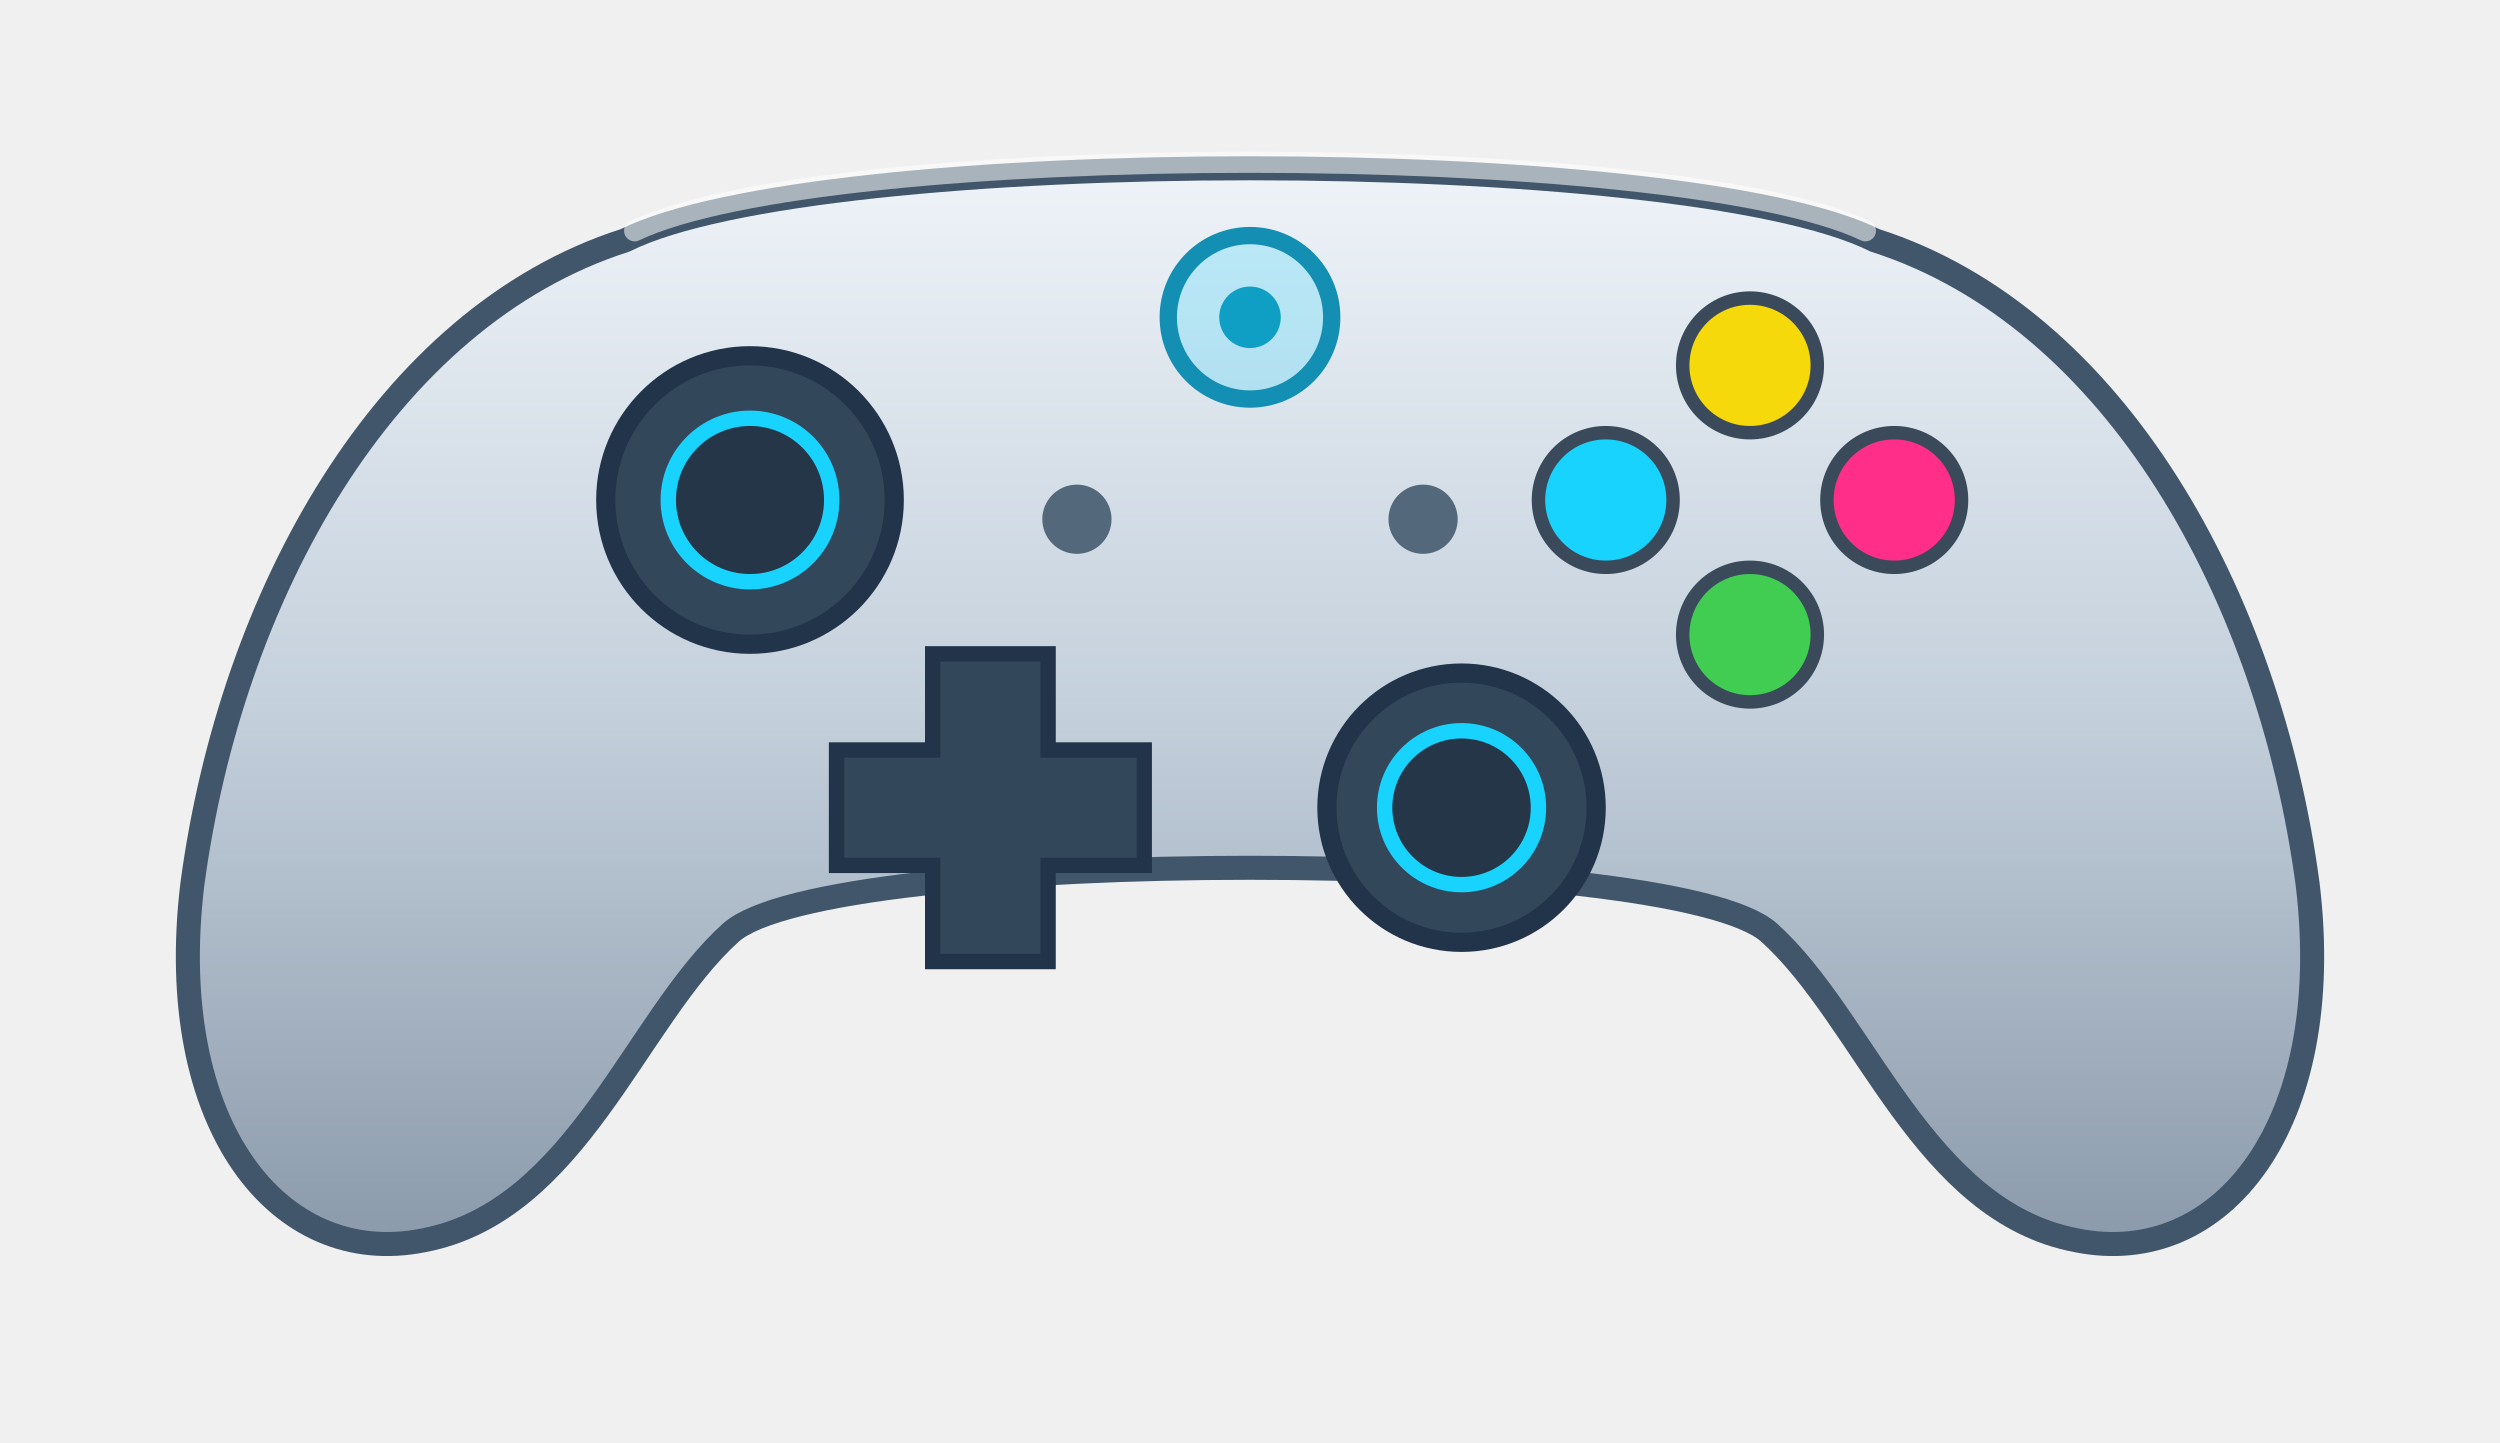
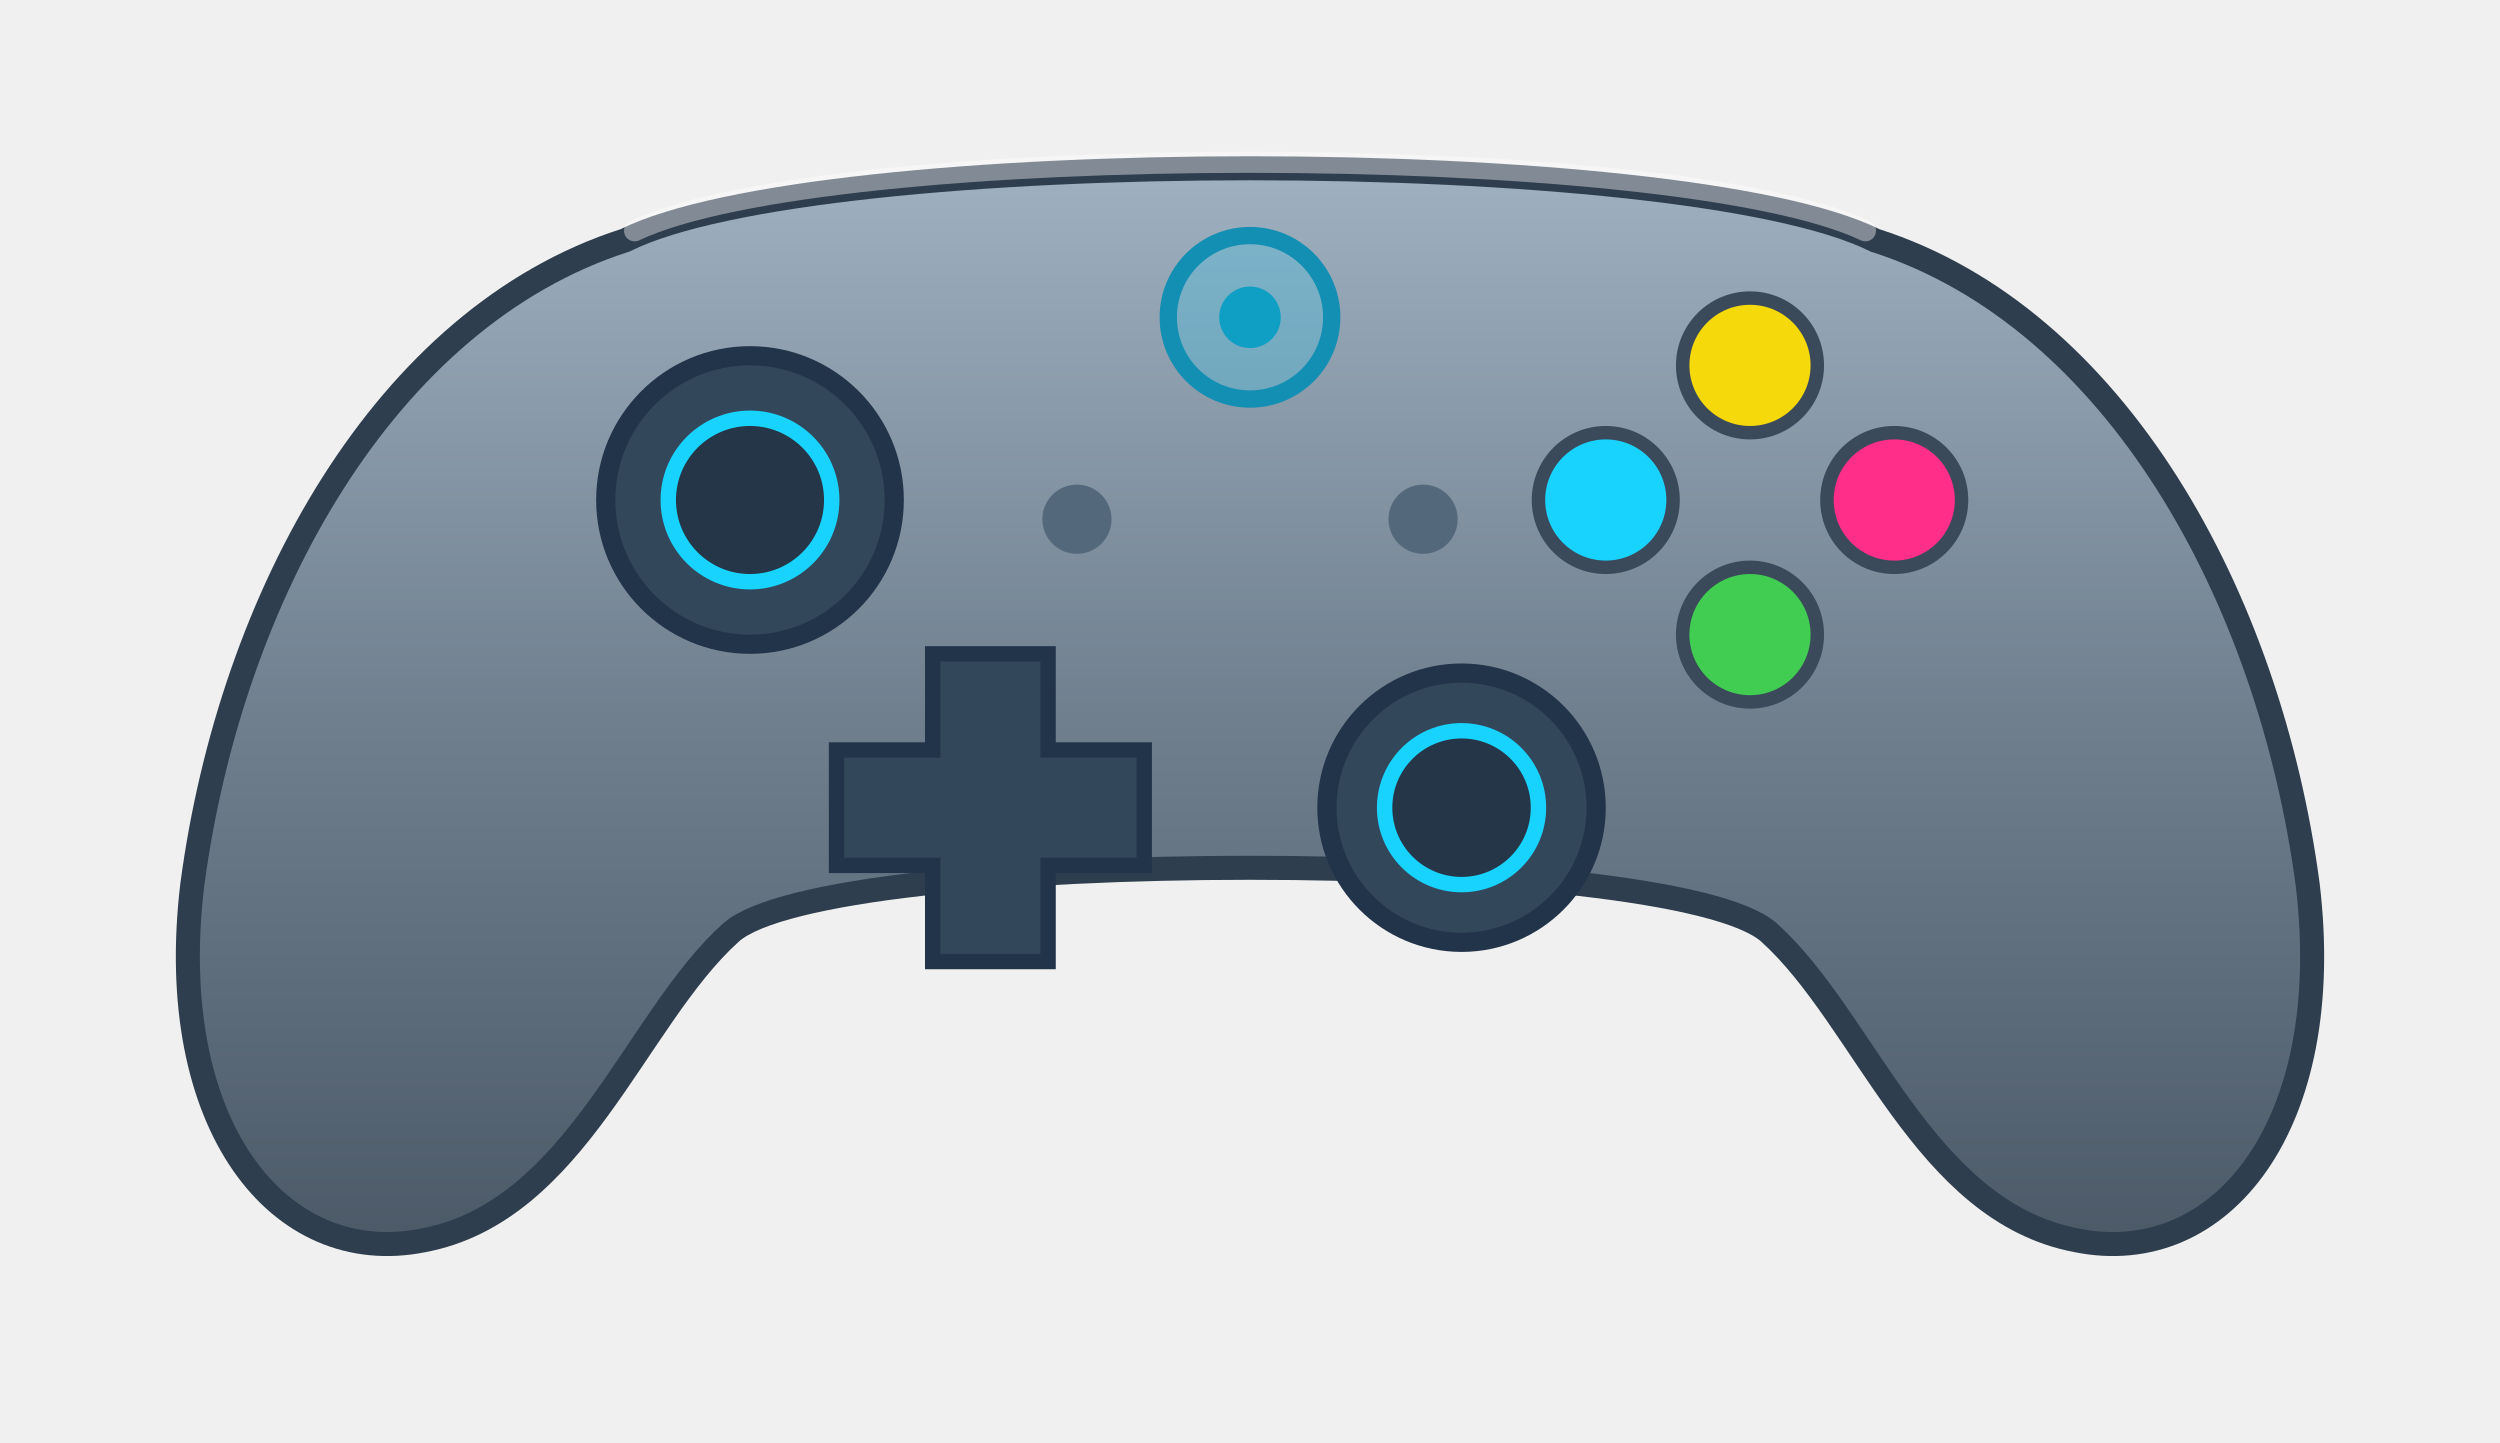
<svg xmlns="http://www.w3.org/2000/svg" viewBox="0 0 260 150" width="260" height="150" role="img" aria-label="Game controller">
  <defs>
    <linearGradient id="pad-body" x1="0" y1="0" x2="0" y2="1">
-       <stop offset="0" stop-color="#eef3f8" />
-       <stop offset=".5" stop-color="#c4d0dc" />
-       <stop offset="1" stop-color="#8b9aab" />
+       <stop offset="0" stop-color="#9fb0c0" />
+       <stop offset=".5" stop-color="#70808f" />
+       <stop offset="1" stop-color="#4c5a68" />
    </linearGradient>
  </defs>
-   <path d="M65 25 C85 15 175 15 195 25 C220 33 236 62 240 92 C243 117 231 132 216 129 C200 126 194 106 184 97 C174 88 86 88 76 97 C66 106 60 126 44 129 C29 132 17 117 20 92 C24 62 40 33 65 25 Z" fill="url(#pad-body)" stroke="#41566a" stroke-width="2.5" />
-   <path d="M66 24 C86 14.5 174 14.5 194 24" fill="none" stroke="#ffffff" stroke-width="2.2" stroke-linecap="round" opacity=".55" />
+   <path d="M65 25 C85 15 175 15 195 25 C220 33 236 62 240 92 C243 117 231 132 216 129 C200 126 194 106 184 97 C174 88 86 88 76 97 C66 106 60 126 44 129 C29 132 17 117 20 92 C24 62 40 33 65 25 Z" fill="url(#pad-body)" stroke="#2e3e4e" stroke-width="2.5" />
+   <path d="M66 24 C86 14.5 174 14.5 194 24" fill="none" stroke="#ffffff" stroke-width="2.2" stroke-linecap="round" opacity=".4" />
  <circle cx="130" cy="33" r="8.5" fill="rgba(25,211,255,.22)" stroke="#128fb3" stroke-width="1.8" />
  <circle cx="130" cy="33" r="3.2" fill="#0f9ec4" />
  <circle cx="112" cy="54" r="3.6" fill="#54687c" />
  <circle cx="148" cy="54" r="3.6" fill="#54687c" />
  <circle cx="78" cy="52" r="15" fill="#33475b" stroke="#22344a" stroke-width="2" />
  <circle cx="78" cy="52" r="8.5" fill="#243648" stroke="#19d3ff" stroke-width="1.6" />
  <path d="M97 68 H109 V78 H119 V90 H109 V100 H97 V90 H87 V78 H97 Z" fill="#33475b" stroke="#22344a" stroke-width="1.6" />
  <circle cx="152" cy="84" r="14" fill="#33475b" stroke="#22344a" stroke-width="2" />
  <circle cx="152" cy="84" r="8" fill="#243648" stroke="#19d3ff" stroke-width="1.6" />
  <circle cx="182" cy="38" r="7" fill="#f5d90a" stroke="#3a4a5b" stroke-width="1.4" />
  <circle cx="167" cy="52" r="7" fill="#19d3ff" stroke="#3a4a5b" stroke-width="1.4" />
  <circle cx="197" cy="52" r="7" fill="#ff2e88" stroke="#3a4a5b" stroke-width="1.4" />
  <circle cx="182" cy="66" r="7" fill="#41cd52" stroke="#3a4a5b" stroke-width="1.4" />
</svg>
